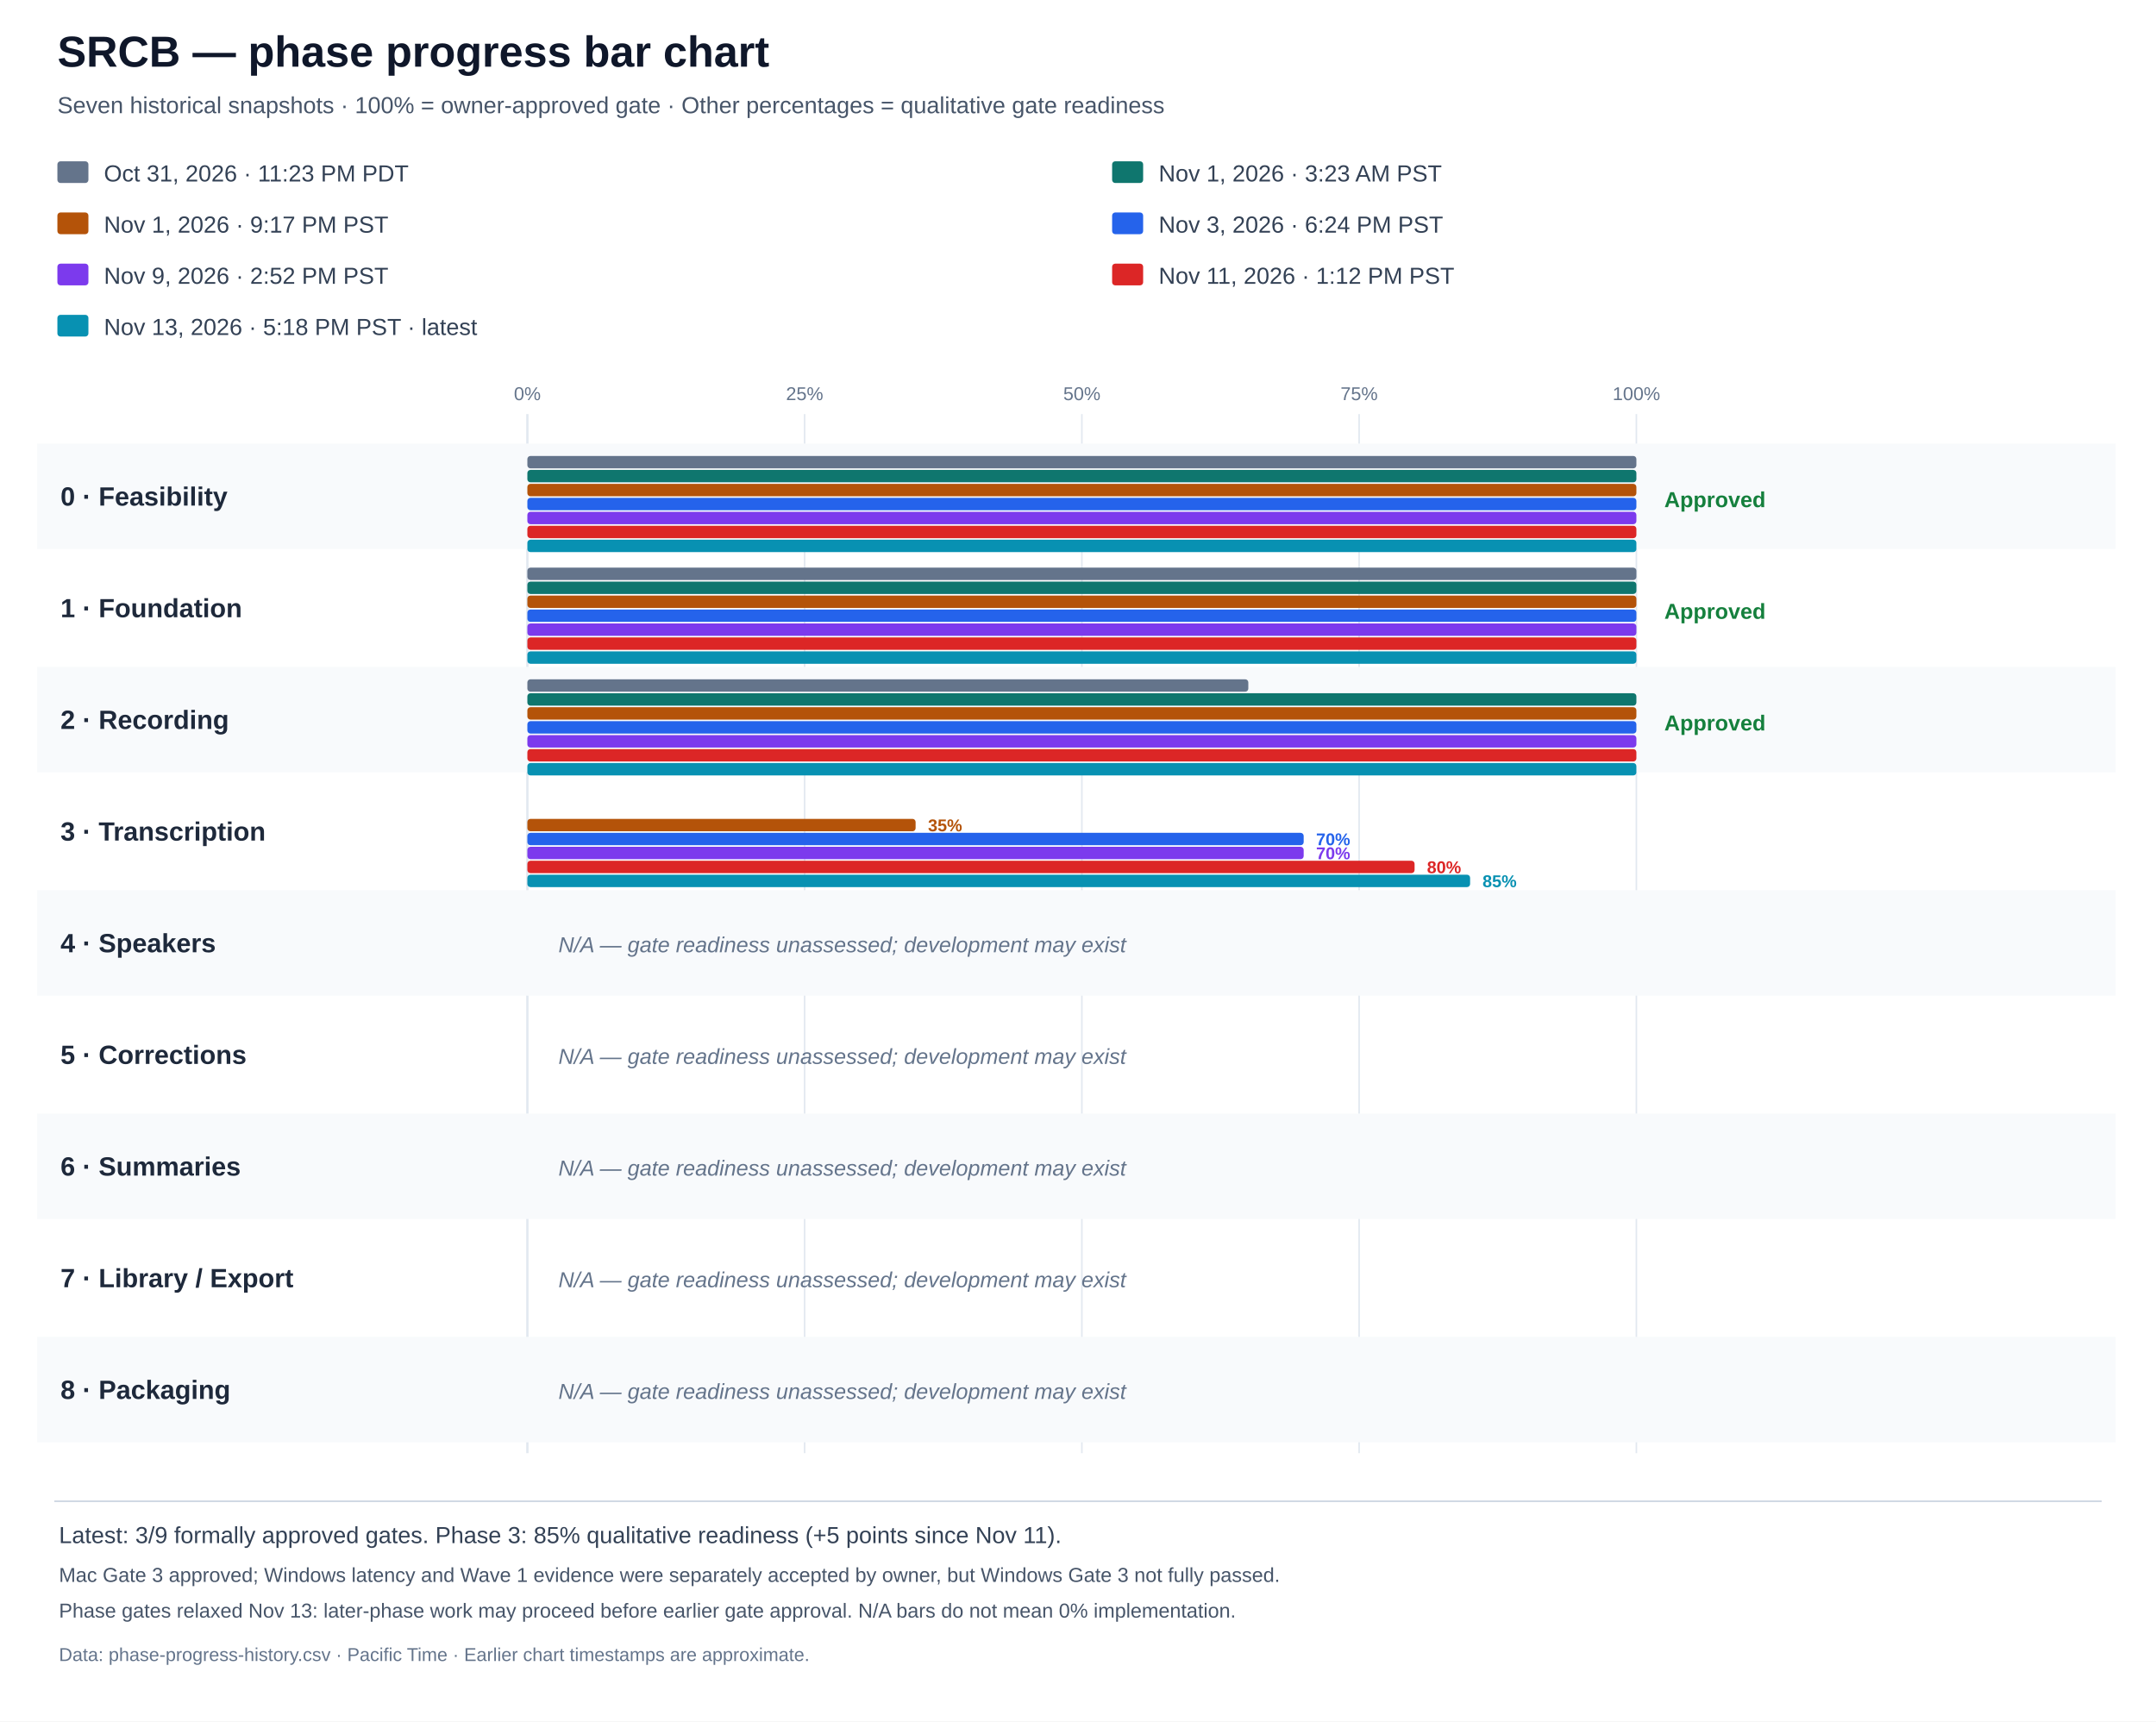
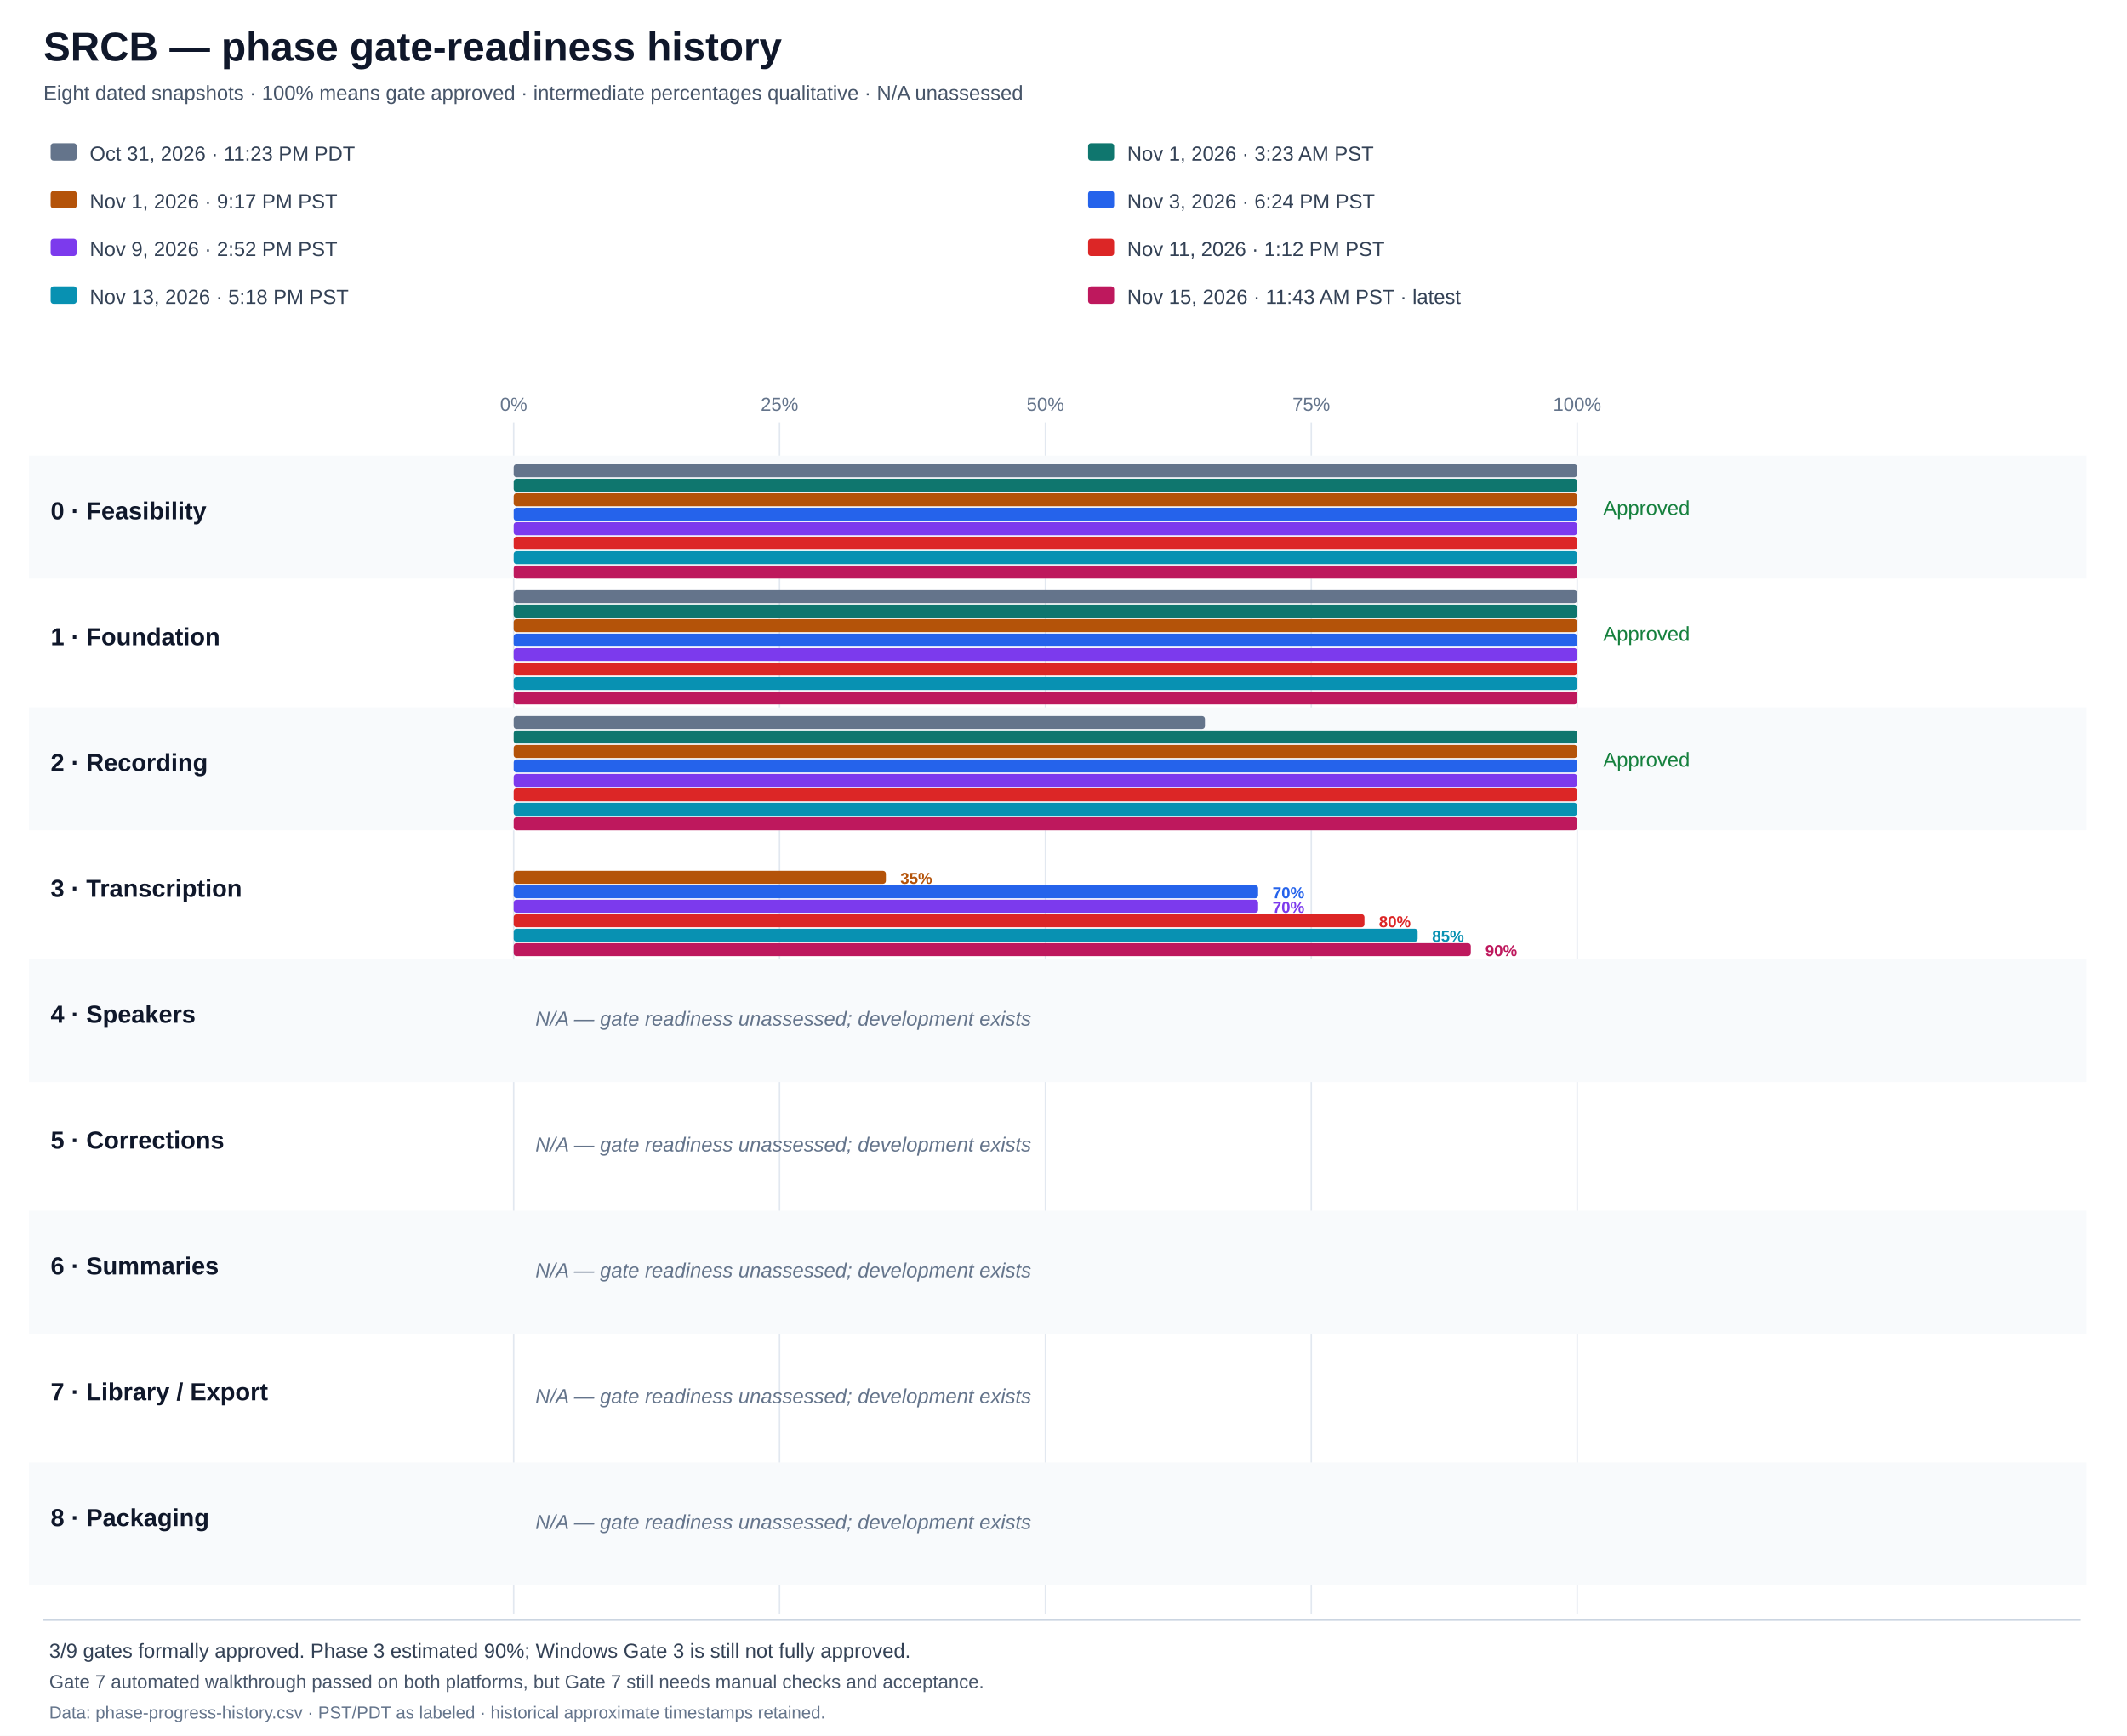
- <svg xmlns="http://www.w3.org/2000/svg" width="1390" height="1110" viewBox="0 0 1390 1110" role="img" aria-labelledby="chart-title chart-desc">
-   <rect width="1390" height="1110" fill="#fff" />
-   <text x="37" y="43" font-size="28" font-weight="700" font-family="Arial,sans-serif" fill="#0f172a">SRCB — phase progress bar chart</text>
-   <text x="37" y="73" font-size="15" font-family="Arial,sans-serif" fill="#475569">Seven historical snapshots · 100% = owner-approved gate · Other percentages = qualitative gate readiness</text>
-   <rect x="37" y="104" width="20" height="14" rx="2" fill="#64748b" />
-   <text x="67" y="117" font-size="15" font-family="Arial,sans-serif" fill="#334155">Oct 31, 2026 · 11:23 PM PDT</text>
-   <rect x="717" y="104" width="20" height="14" rx="2" fill="#0f766e" />
-   <text x="747" y="117" font-size="15" font-family="Arial,sans-serif" fill="#334155">Nov 1, 2026 · 3:23 AM PST</text>
-   <rect x="37" y="137" width="20" height="14" rx="2" fill="#b45309" />
-   <text x="67" y="150" font-size="15" font-family="Arial,sans-serif" fill="#334155">Nov 1, 2026 · 9:17 PM PST</text>
-   <rect x="717" y="137" width="20" height="14" rx="2" fill="#2563eb" />
-   <text x="747" y="150" font-size="15" font-family="Arial,sans-serif" fill="#334155">Nov 3, 2026 · 6:24 PM PST</text>
-   <rect x="37" y="170" width="20" height="14" rx="2" fill="#7c3aed" />
-   <text x="67" y="183" font-size="15" font-family="Arial,sans-serif" fill="#334155">Nov 9, 2026 · 2:52 PM PST</text>
-   <rect x="717" y="170" width="20" height="14" rx="2" fill="#dc2626" />
-   <text x="747" y="183" font-size="15" font-family="Arial,sans-serif" fill="#334155">Nov 11, 2026 · 1:12 PM PST</text>
-   <rect x="37" y="203" width="20" height="14" rx="2" fill="#0891b2" />
-   <text x="67" y="216" font-size="15" font-family="Arial,sans-serif" fill="#334155">Nov 13, 2026 · 5:18 PM PST · latest</text>
-   <line x1="340" x2="340" y1="267" y2="937" stroke="#e2e8f0" stroke-width="1.5" />
-   <text x="340" y="258" text-anchor="middle" fill="#64748b" font-family="Arial,sans-serif" font-size="12">0%</text>
-   <line x1="518.75" x2="518.75" y1="267" y2="937" stroke="#e2e8f0" stroke-width="1" />
-   <text x="518.75" y="258" text-anchor="middle" fill="#64748b" font-family="Arial,sans-serif" font-size="12">25%</text>
-   <line x1="697.5" x2="697.5" y1="267" y2="937" stroke="#e2e8f0" stroke-width="1" />
-   <text x="697.5" y="258" text-anchor="middle" fill="#64748b" font-family="Arial,sans-serif" font-size="12">50%</text>
-   <line x1="876.25" x2="876.25" y1="267" y2="937" stroke="#e2e8f0" stroke-width="1" />
-   <text x="876.25" y="258" text-anchor="middle" fill="#64748b" font-family="Arial,sans-serif" font-size="12">75%</text>
-   <line x1="1055" x2="1055" y1="267" y2="937" stroke="#e2e8f0" stroke-width="1" />
-   <text x="1055" y="258" text-anchor="middle" fill="#64748b" font-family="Arial,sans-serif" font-size="12">100%</text>
-   <rect x="24" y="286" width="1340" height="68" fill="#f8fafc" />
-   <text x="39" y="326" font-size="17" font-family="Arial,sans-serif" font-weight="700" fill="#1e293b">0 · Feasibility</text>
-   <rect x="340" y="294" width="715.0" height="8" rx="2" fill="#64748b" />
-   <rect x="340" y="303" width="715.0" height="8" rx="2" fill="#0f766e" />
-   <rect x="340" y="312" width="715.0" height="8" rx="2" fill="#b45309" />
-   <rect x="340" y="321" width="715.0" height="8" rx="2" fill="#2563eb" />
-   <rect x="340" y="330" width="715.0" height="8" rx="2" fill="#7c3aed" />
-   <rect x="340" y="339" width="715.0" height="8" rx="2" fill="#dc2626" />
-   <rect x="340" y="348" width="715.0" height="8" rx="2" fill="#0891b2" />
-   <text x="1073" y="327" font-family="Arial,sans-serif" font-size="14" fill="#15803d" font-weight="700">Approved</text>
-   <text x="39" y="398" font-size="17" font-family="Arial,sans-serif" font-weight="700" fill="#1e293b">1 · Foundation</text>
-   <rect x="340" y="366" width="715.0" height="8" rx="2" fill="#64748b" />
-   <rect x="340" y="375" width="715.0" height="8" rx="2" fill="#0f766e" />
-   <rect x="340" y="384" width="715.0" height="8" rx="2" fill="#b45309" />
-   <rect x="340" y="393" width="715.0" height="8" rx="2" fill="#2563eb" />
-   <rect x="340" y="402" width="715.0" height="8" rx="2" fill="#7c3aed" />
-   <rect x="340" y="411" width="715.0" height="8" rx="2" fill="#dc2626" />
-   <rect x="340" y="420" width="715.0" height="8" rx="2" fill="#0891b2" />
-   <text x="1073" y="399" font-family="Arial,sans-serif" font-size="14" fill="#15803d" font-weight="700">Approved</text>
-   <rect x="24" y="430" width="1340" height="68" fill="#f8fafc" />
-   <text x="39" y="470" font-size="17" font-family="Arial,sans-serif" font-weight="700" fill="#1e293b">2 · Recording</text>
-   <rect x="340" y="438" width="464.8" height="8" rx="2" fill="#64748b" />
-   <rect x="340" y="447" width="715.0" height="8" rx="2" fill="#0f766e" />
-   <rect x="340" y="456" width="715.0" height="8" rx="2" fill="#b45309" />
-   <rect x="340" y="465" width="715.0" height="8" rx="2" fill="#2563eb" />
-   <rect x="340" y="474" width="715.0" height="8" rx="2" fill="#7c3aed" />
-   <rect x="340" y="483" width="715.0" height="8" rx="2" fill="#dc2626" />
-   <rect x="340" y="492" width="715.0" height="8" rx="2" fill="#0891b2" />
-   <text x="1073" y="471" font-family="Arial,sans-serif" font-size="14" fill="#15803d" font-weight="700">Approved</text>
-   <text x="39" y="542" font-size="17" font-family="Arial,sans-serif" font-weight="700" fill="#1e293b">3 · Transcription</text>
-   <rect x="340" y="528" width="250.3" height="8" rx="2" fill="#b45309" />
-   <text x="598.3" y="536" font-size="11" font-family="Arial,sans-serif" font-weight="700" fill="#b45309">35%</text>
-   <rect x="340" y="537" width="500.5" height="8" rx="2" fill="#2563eb" />
-   <text x="848.5" y="545" font-size="11" font-family="Arial,sans-serif" font-weight="700" fill="#2563eb">70%</text>
-   <rect x="340" y="546" width="500.5" height="8" rx="2" fill="#7c3aed" />
-   <text x="848.5" y="554" font-size="11" font-family="Arial,sans-serif" font-weight="700" fill="#7c3aed">70%</text>
-   <rect x="340" y="555" width="572.0" height="8" rx="2" fill="#dc2626" />
-   <text x="920.0" y="563" font-size="11" font-family="Arial,sans-serif" font-weight="700" fill="#dc2626">80%</text>
-   <rect x="340" y="564" width="607.8" height="8" rx="2" fill="#0891b2" />
-   <text x="955.8" y="572" font-size="11" font-family="Arial,sans-serif" font-weight="700" fill="#0891b2">85%</text>
-   <rect x="24" y="574" width="1340" height="68" fill="#f8fafc" />
-   <text x="39" y="614" font-size="17" font-family="Arial,sans-serif" font-weight="700" fill="#1e293b">4 · Speakers</text>
-   <text x="360" y="614" font-family="Arial,sans-serif" font-size="14" fill="#64748b" font-style="italic">N/A — gate readiness unassessed; development may exist</text>
-   <text x="39" y="686" font-size="17" font-family="Arial,sans-serif" font-weight="700" fill="#1e293b">5 · Corrections</text>
-   <text x="360" y="686" font-family="Arial,sans-serif" font-size="14" fill="#64748b" font-style="italic">N/A — gate readiness unassessed; development may exist</text>
-   <rect x="24" y="718" width="1340" height="68" fill="#f8fafc" />
-   <text x="39" y="758" font-size="17" font-family="Arial,sans-serif" font-weight="700" fill="#1e293b">6 · Summaries</text>
-   <text x="360" y="758" font-family="Arial,sans-serif" font-size="14" fill="#64748b" font-style="italic">N/A — gate readiness unassessed; development may exist</text>
-   <text x="39" y="830" font-size="17" font-family="Arial,sans-serif" font-weight="700" fill="#1e293b">7 · Library / Export</text>
-   <text x="360" y="830" font-family="Arial,sans-serif" font-size="14" fill="#64748b" font-style="italic">N/A — gate readiness unassessed; development may exist</text>
-   <rect x="24" y="862" width="1340" height="68" fill="#f8fafc" />
-   <text x="39" y="902" font-size="17" font-family="Arial,sans-serif" font-weight="700" fill="#1e293b">8 · Packaging</text>
-   <text x="360" y="902" font-family="Arial,sans-serif" font-size="14" fill="#64748b" font-style="italic">N/A — gate readiness unassessed; development may exist</text>
-   <line x1="35" x2="1355" y1="968" y2="968" stroke="#cbd5e1" />
-   <text x="38" y="995" font-family="Arial,sans-serif" font-size="15" fill="#334155">Latest: 3/9 formally approved gates. Phase 3: 85% qualitative readiness (+5 points since Nov 11).</text>
-   <text x="38" y="1020" font-family="Arial,sans-serif" font-size="13" fill="#475569">Mac Gate 3 approved; Windows latency and Wave 1 evidence were separately accepted by owner, but Windows Gate 3 not fully passed.</text>
-   <text x="38" y="1043" font-family="Arial,sans-serif" font-size="13" fill="#475569">Phase gates relaxed Nov 13: later-phase work may proceed before earlier gate approval. N/A bars do not mean 0% implementation.</text>
-   <text x="38" y="1071" font-family="Arial,sans-serif" font-size="12" fill="#64748b">Data: phase-progress-history.csv · Pacific Time · Earlier chart timestamps are approximate.</text>
+ <svg xmlns="http://www.w3.org/2000/svg" width="1470" height="1200" viewBox="0 0 1470 1200" role="img" aria-labelledby="ttl desc">
+   <rect width="1470" height="1200" fill="white" />
+   <text x="30" y="42" font-family="Arial,sans-serif" font-size="28" font-weight="700" fill="#0f172a">SRCB — phase gate-readiness history</text>
+   <text x="30" y="69" font-family="Arial,sans-serif" font-size="14" fill="#475569">Eight dated snapshots · 100% means gate approved · intermediate percentages qualitative · N/A unassessed</text>
+   <rect x="35" y="99" width="18" height="12" rx="2" fill="#64748b" />
+   <text x="62" y="111" font-family="Arial,sans-serif" font-size="14" fill="#334155">Oct 31, 2026 · 11:23 PM PDT</text>
+   <rect x="752" y="99" width="18" height="12" rx="2" fill="#0f766e" />
+   <text x="779" y="111" font-family="Arial,sans-serif" font-size="14" fill="#334155">Nov 1, 2026 · 3:23 AM PST</text>
+   <rect x="35" y="132" width="18" height="12" rx="2" fill="#b45309" />
+   <text x="62" y="144" font-family="Arial,sans-serif" font-size="14" fill="#334155">Nov 1, 2026 · 9:17 PM PST</text>
+   <rect x="752" y="132" width="18" height="12" rx="2" fill="#2563eb" />
+   <text x="779" y="144" font-family="Arial,sans-serif" font-size="14" fill="#334155">Nov 3, 2026 · 6:24 PM PST</text>
+   <rect x="35" y="165" width="18" height="12" rx="2" fill="#7c3aed" />
+   <text x="62" y="177" font-family="Arial,sans-serif" font-size="14" fill="#334155">Nov 9, 2026 · 2:52 PM PST</text>
+   <rect x="752" y="165" width="18" height="12" rx="2" fill="#dc2626" />
+   <text x="779" y="177" font-family="Arial,sans-serif" font-size="14" fill="#334155">Nov 11, 2026 · 1:12 PM PST</text>
+   <rect x="35" y="198" width="18" height="12" rx="2" fill="#0891b2" />
+   <text x="62" y="210" font-family="Arial,sans-serif" font-size="14" fill="#334155">Nov 13, 2026 · 5:18 PM PST</text>
+   <rect x="752" y="198" width="18" height="12" rx="2" fill="#be185d" />
+   <text x="779" y="210" font-family="Arial,sans-serif" font-size="14" fill="#334155">Nov 15, 2026 · 11:43 AM PST · latest</text>
+   <line x1="355" y1="292" x2="355" y2="1116" stroke="#e2e8f0" />
+   <text x="355" y="284" text-anchor="middle" font-family="Arial,sans-serif" font-size="13" fill="#64748b">0%</text>
+   <line x1="538.75" y1="292" x2="538.75" y2="1116" stroke="#e2e8f0" />
+   <text x="538.75" y="284" text-anchor="middle" font-family="Arial,sans-serif" font-size="13" fill="#64748b">25%</text>
+   <line x1="722.5" y1="292" x2="722.5" y2="1116" stroke="#e2e8f0" />
+   <text x="722.5" y="284" text-anchor="middle" font-family="Arial,sans-serif" font-size="13" fill="#64748b">50%</text>
+   <line x1="906.25" y1="292" x2="906.25" y2="1116" stroke="#e2e8f0" />
+   <text x="906.25" y="284" text-anchor="middle" font-family="Arial,sans-serif" font-size="13" fill="#64748b">75%</text>
+   <line x1="1090" y1="292" x2="1090" y2="1116" stroke="#e2e8f0" />
+   <text x="1090" y="284" text-anchor="middle" font-family="Arial,sans-serif" font-size="13" fill="#64748b">100%</text>
+   <rect x="20" y="315" width="1422" height="85" fill="#f8fafc" />
+   <text x="35" y="359" font-size="17" font-weight="700" font-family="Arial,sans-serif" fill="#0f172a">0 · Feasibility</text>
+   <rect x="355" y="321" width="735" height="9" rx="2" fill="#64748b" />
+   <rect x="355" y="331" width="735" height="9" rx="2" fill="#0f766e" />
+   <rect x="355" y="341" width="735" height="9" rx="2" fill="#b45309" />
+   <rect x="355" y="351" width="735" height="9" rx="2" fill="#2563eb" />
+   <rect x="355" y="361" width="735" height="9" rx="2" fill="#7c3aed" />
+   <rect x="355" y="371" width="735" height="9" rx="2" fill="#dc2626" />
+   <rect x="355" y="381" width="735" height="9" rx="2" fill="#0891b2" />
+   <rect x="355" y="391" width="735" height="9" rx="2" fill="#be185d" />
+   <text x="1108" y="356" font-size="14" font-family="Arial,sans-serif" fill="#15803d">Approved</text>
+   <text x="35" y="446" font-size="17" font-weight="700" font-family="Arial,sans-serif" fill="#0f172a">1 · Foundation</text>
+   <rect x="355" y="408" width="735" height="9" rx="2" fill="#64748b" />
+   <rect x="355" y="418" width="735" height="9" rx="2" fill="#0f766e" />
+   <rect x="355" y="428" width="735" height="9" rx="2" fill="#b45309" />
+   <rect x="355" y="438" width="735" height="9" rx="2" fill="#2563eb" />
+   <rect x="355" y="448" width="735" height="9" rx="2" fill="#7c3aed" />
+   <rect x="355" y="458" width="735" height="9" rx="2" fill="#dc2626" />
+   <rect x="355" y="468" width="735" height="9" rx="2" fill="#0891b2" />
+   <rect x="355" y="478" width="735" height="9" rx="2" fill="#be185d" />
+   <text x="1108" y="443" font-size="14" font-family="Arial,sans-serif" fill="#15803d">Approved</text>
+   <rect x="20" y="489" width="1422" height="85" fill="#f8fafc" />
+   <text x="35" y="533" font-size="17" font-weight="700" font-family="Arial,sans-serif" fill="#0f172a">2 · Recording</text>
+   <rect x="355" y="495" width="477.75" height="9" rx="2" fill="#64748b" />
+   <rect x="355" y="505" width="735" height="9" rx="2" fill="#0f766e" />
+   <rect x="355" y="515" width="735" height="9" rx="2" fill="#b45309" />
+   <rect x="355" y="525" width="735" height="9" rx="2" fill="#2563eb" />
+   <rect x="355" y="535" width="735" height="9" rx="2" fill="#7c3aed" />
+   <rect x="355" y="545" width="735" height="9" rx="2" fill="#dc2626" />
+   <rect x="355" y="555" width="735" height="9" rx="2" fill="#0891b2" />
+   <rect x="355" y="565" width="735" height="9" rx="2" fill="#be185d" />
+   <text x="1108" y="530" font-size="14" font-family="Arial,sans-serif" fill="#15803d">Approved</text>
+   <text x="35" y="620" font-size="17" font-weight="700" font-family="Arial,sans-serif" fill="#0f172a">3 · Transcription</text>
+   <rect x="355" y="602" width="257.25" height="9" rx="2" fill="#b45309" />
+   <text x="622.25" y="611" font-size="11" font-weight="700" font-family="Arial,sans-serif" fill="#b45309">35%</text>
+   <rect x="355" y="612" width="514.5" height="9" rx="2" fill="#2563eb" />
+   <text x="879.5" y="621" font-size="11" font-weight="700" font-family="Arial,sans-serif" fill="#2563eb">70%</text>
+   <rect x="355" y="622" width="514.5" height="9" rx="2" fill="#7c3aed" />
+   <text x="879.5" y="631" font-size="11" font-weight="700" font-family="Arial,sans-serif" fill="#7c3aed">70%</text>
+   <rect x="355" y="632" width="588" height="9" rx="2" fill="#dc2626" />
+   <text x="953" y="641" font-size="11" font-weight="700" font-family="Arial,sans-serif" fill="#dc2626">80%</text>
+   <rect x="355" y="642" width="624.75" height="9" rx="2" fill="#0891b2" />
+   <text x="989.75" y="651" font-size="11" font-weight="700" font-family="Arial,sans-serif" fill="#0891b2">85%</text>
+   <rect x="355" y="652" width="661.5" height="9" rx="2" fill="#be185d" />
+   <text x="1026.5" y="661" font-size="11" font-weight="700" font-family="Arial,sans-serif" fill="#be185d">90%</text>
+   <rect x="20" y="663" width="1422" height="85" fill="#f8fafc" />
+   <text x="35" y="707" font-size="17" font-weight="700" font-family="Arial,sans-serif" fill="#0f172a">4 · Speakers</text>
+   <text x="370" y="709" font-size="14" font-style="italic" font-family="Arial,sans-serif" fill="#64748b">N/A — gate readiness unassessed; development exists</text>
+   <text x="35" y="794" font-size="17" font-weight="700" font-family="Arial,sans-serif" fill="#0f172a">5 · Corrections</text>
+   <text x="370" y="796" font-size="14" font-style="italic" font-family="Arial,sans-serif" fill="#64748b">N/A — gate readiness unassessed; development exists</text>
+   <rect x="20" y="837" width="1422" height="85" fill="#f8fafc" />
+   <text x="35" y="881" font-size="17" font-weight="700" font-family="Arial,sans-serif" fill="#0f172a">6 · Summaries</text>
+   <text x="370" y="883" font-size="14" font-style="italic" font-family="Arial,sans-serif" fill="#64748b">N/A — gate readiness unassessed; development exists</text>
+   <text x="35" y="968" font-size="17" font-weight="700" font-family="Arial,sans-serif" fill="#0f172a">7 · Library / Export</text>
+   <text x="370" y="970" font-size="14" font-style="italic" font-family="Arial,sans-serif" fill="#64748b">N/A — gate readiness unassessed; development exists</text>
+   <rect x="20" y="1011" width="1422" height="85" fill="#f8fafc" />
+   <text x="35" y="1055" font-size="17" font-weight="700" font-family="Arial,sans-serif" fill="#0f172a">8 · Packaging</text>
+   <text x="370" y="1057" font-size="14" font-style="italic" font-family="Arial,sans-serif" fill="#64748b">N/A — gate readiness unassessed; development exists</text>
+   <line x1="30" x2="1438" y1="1120" y2="1120" stroke="#cbd5e1" />
+   <text x="34" y="1146" font-size="14" font-family="Arial,sans-serif" fill="#334155">3/9 gates formally approved. Phase 3 estimated 90%; Windows Gate 3 is still not fully approved.</text>
+   <text x="34" y="1167" font-size="13" font-family="Arial,sans-serif" fill="#475569">Gate 7 automated walkthrough passed on both platforms, but Gate 7 still needs manual checks and acceptance.</text>
+   <text x="34" y="1188" font-size="12" font-family="Arial,sans-serif" fill="#64748b">Data: phase-progress-history.csv · PST/PDT as labeled · historical approximate timestamps retained.</text>
</svg>
